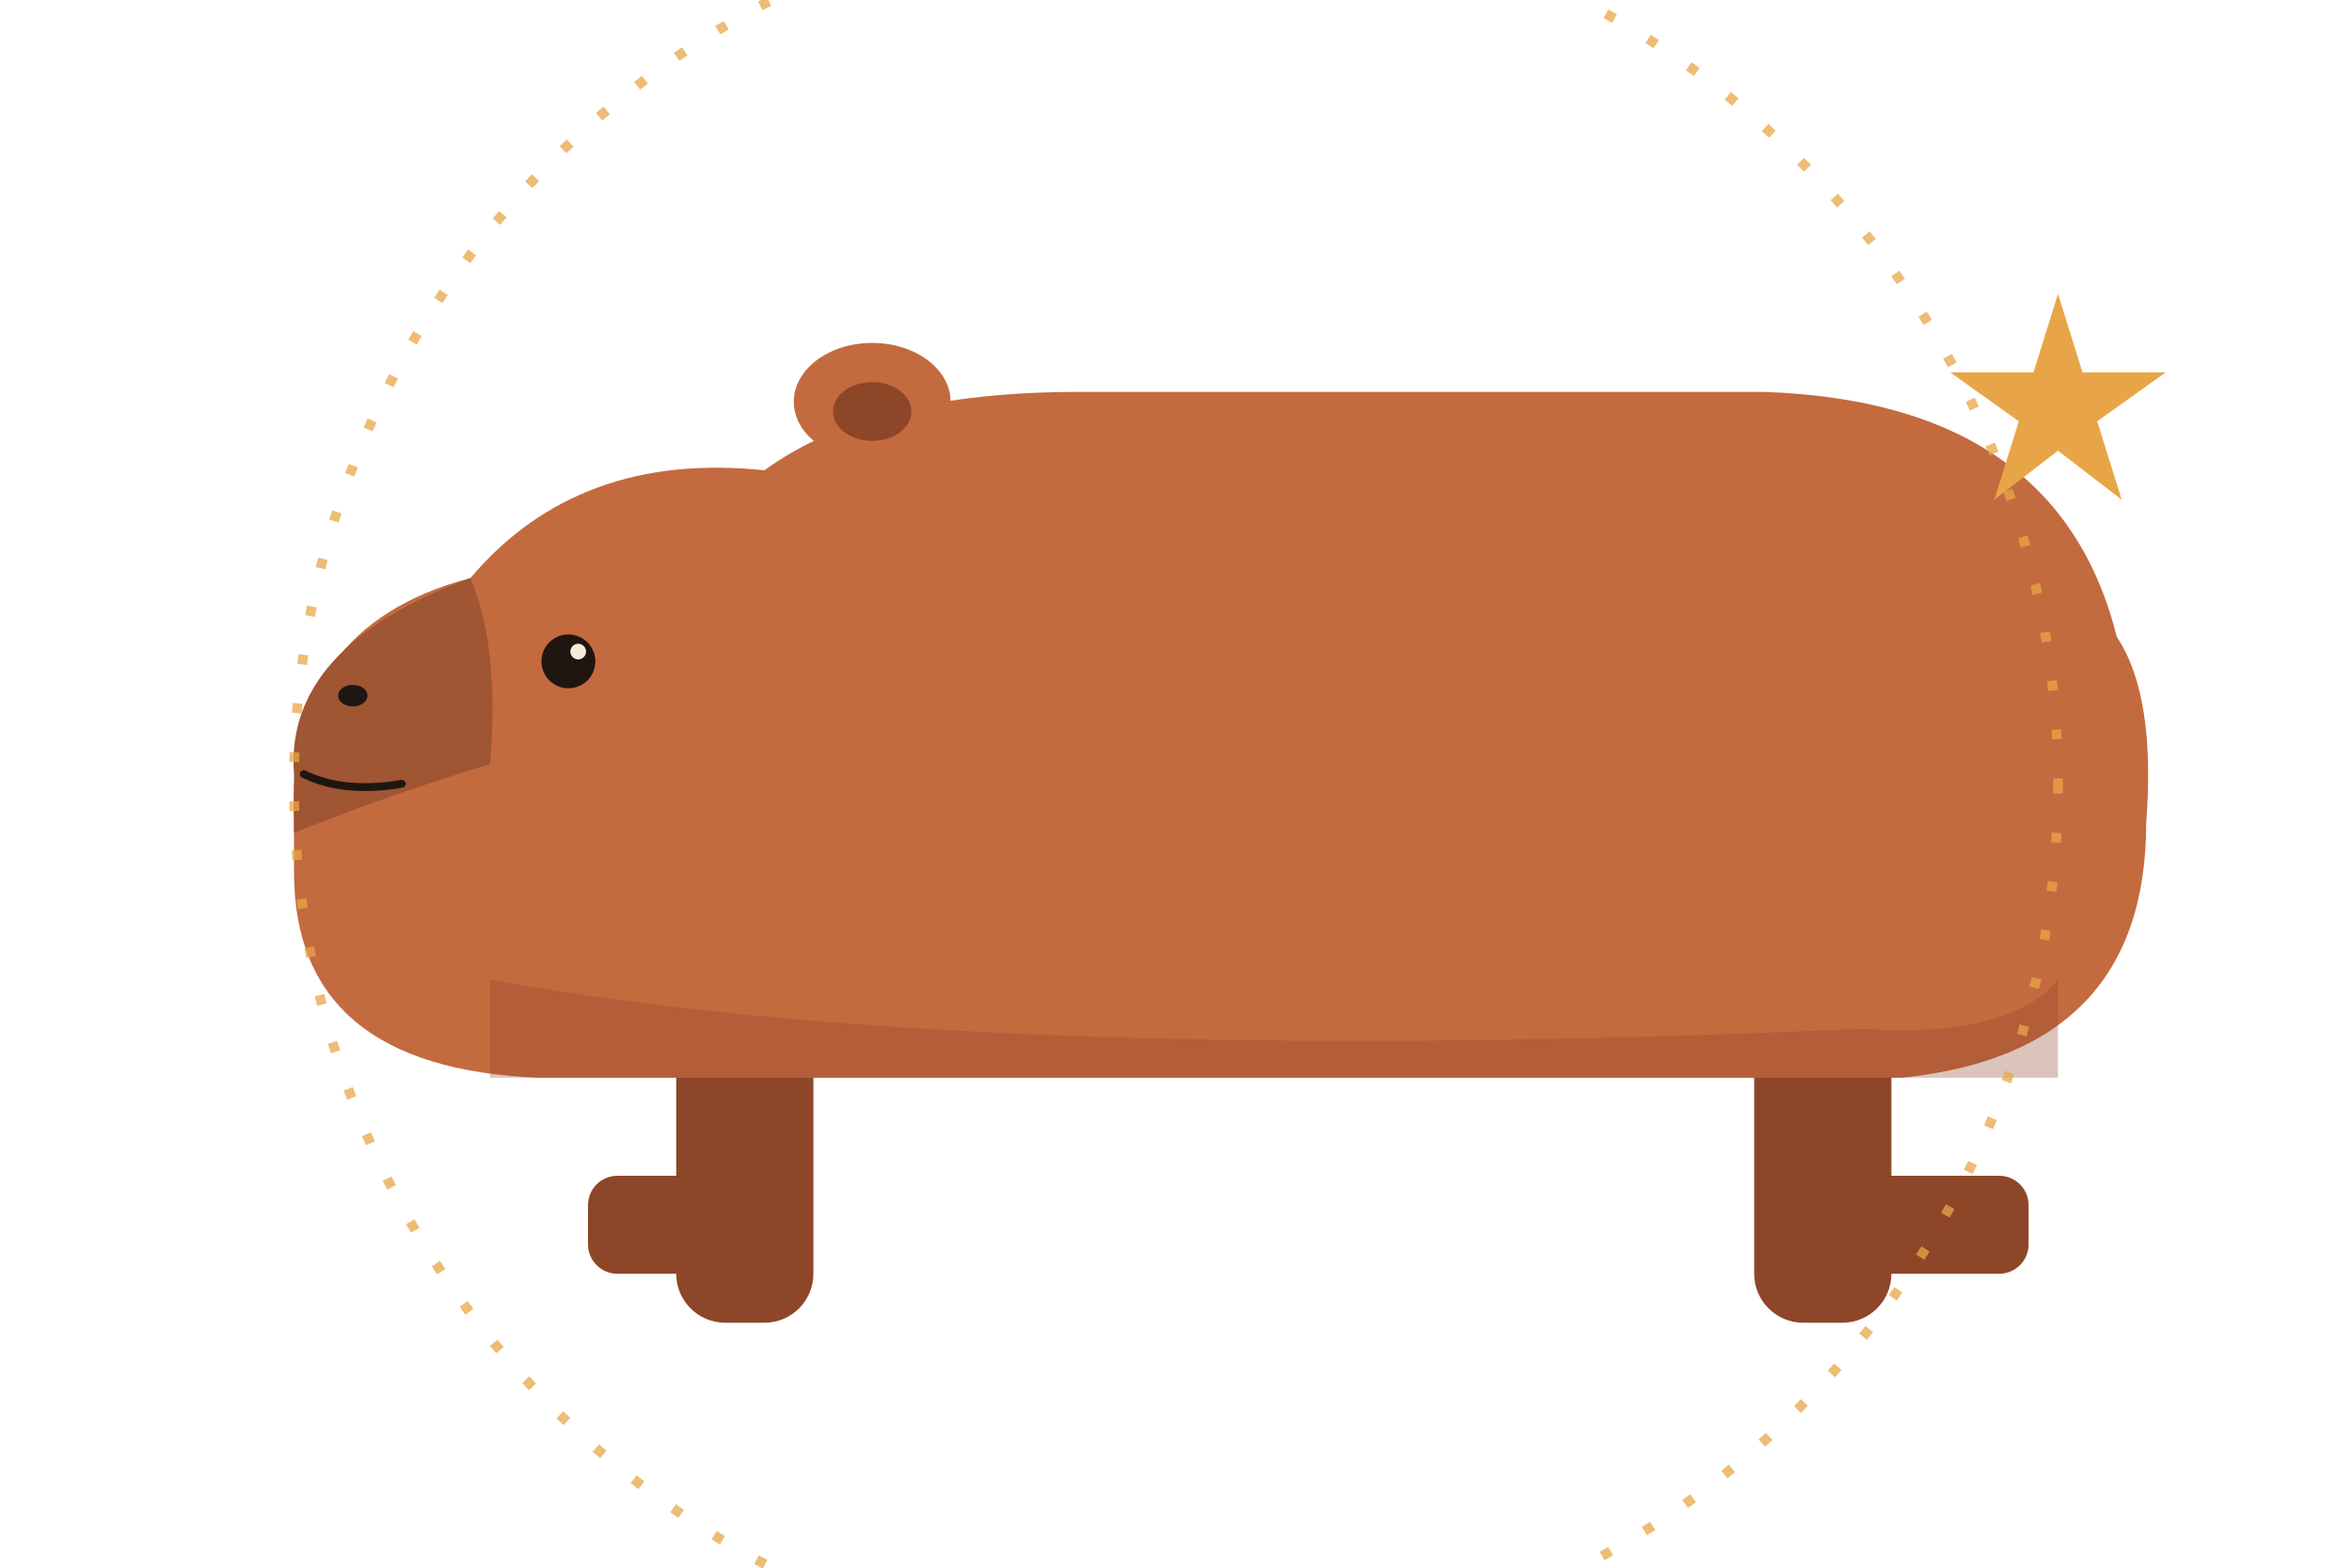
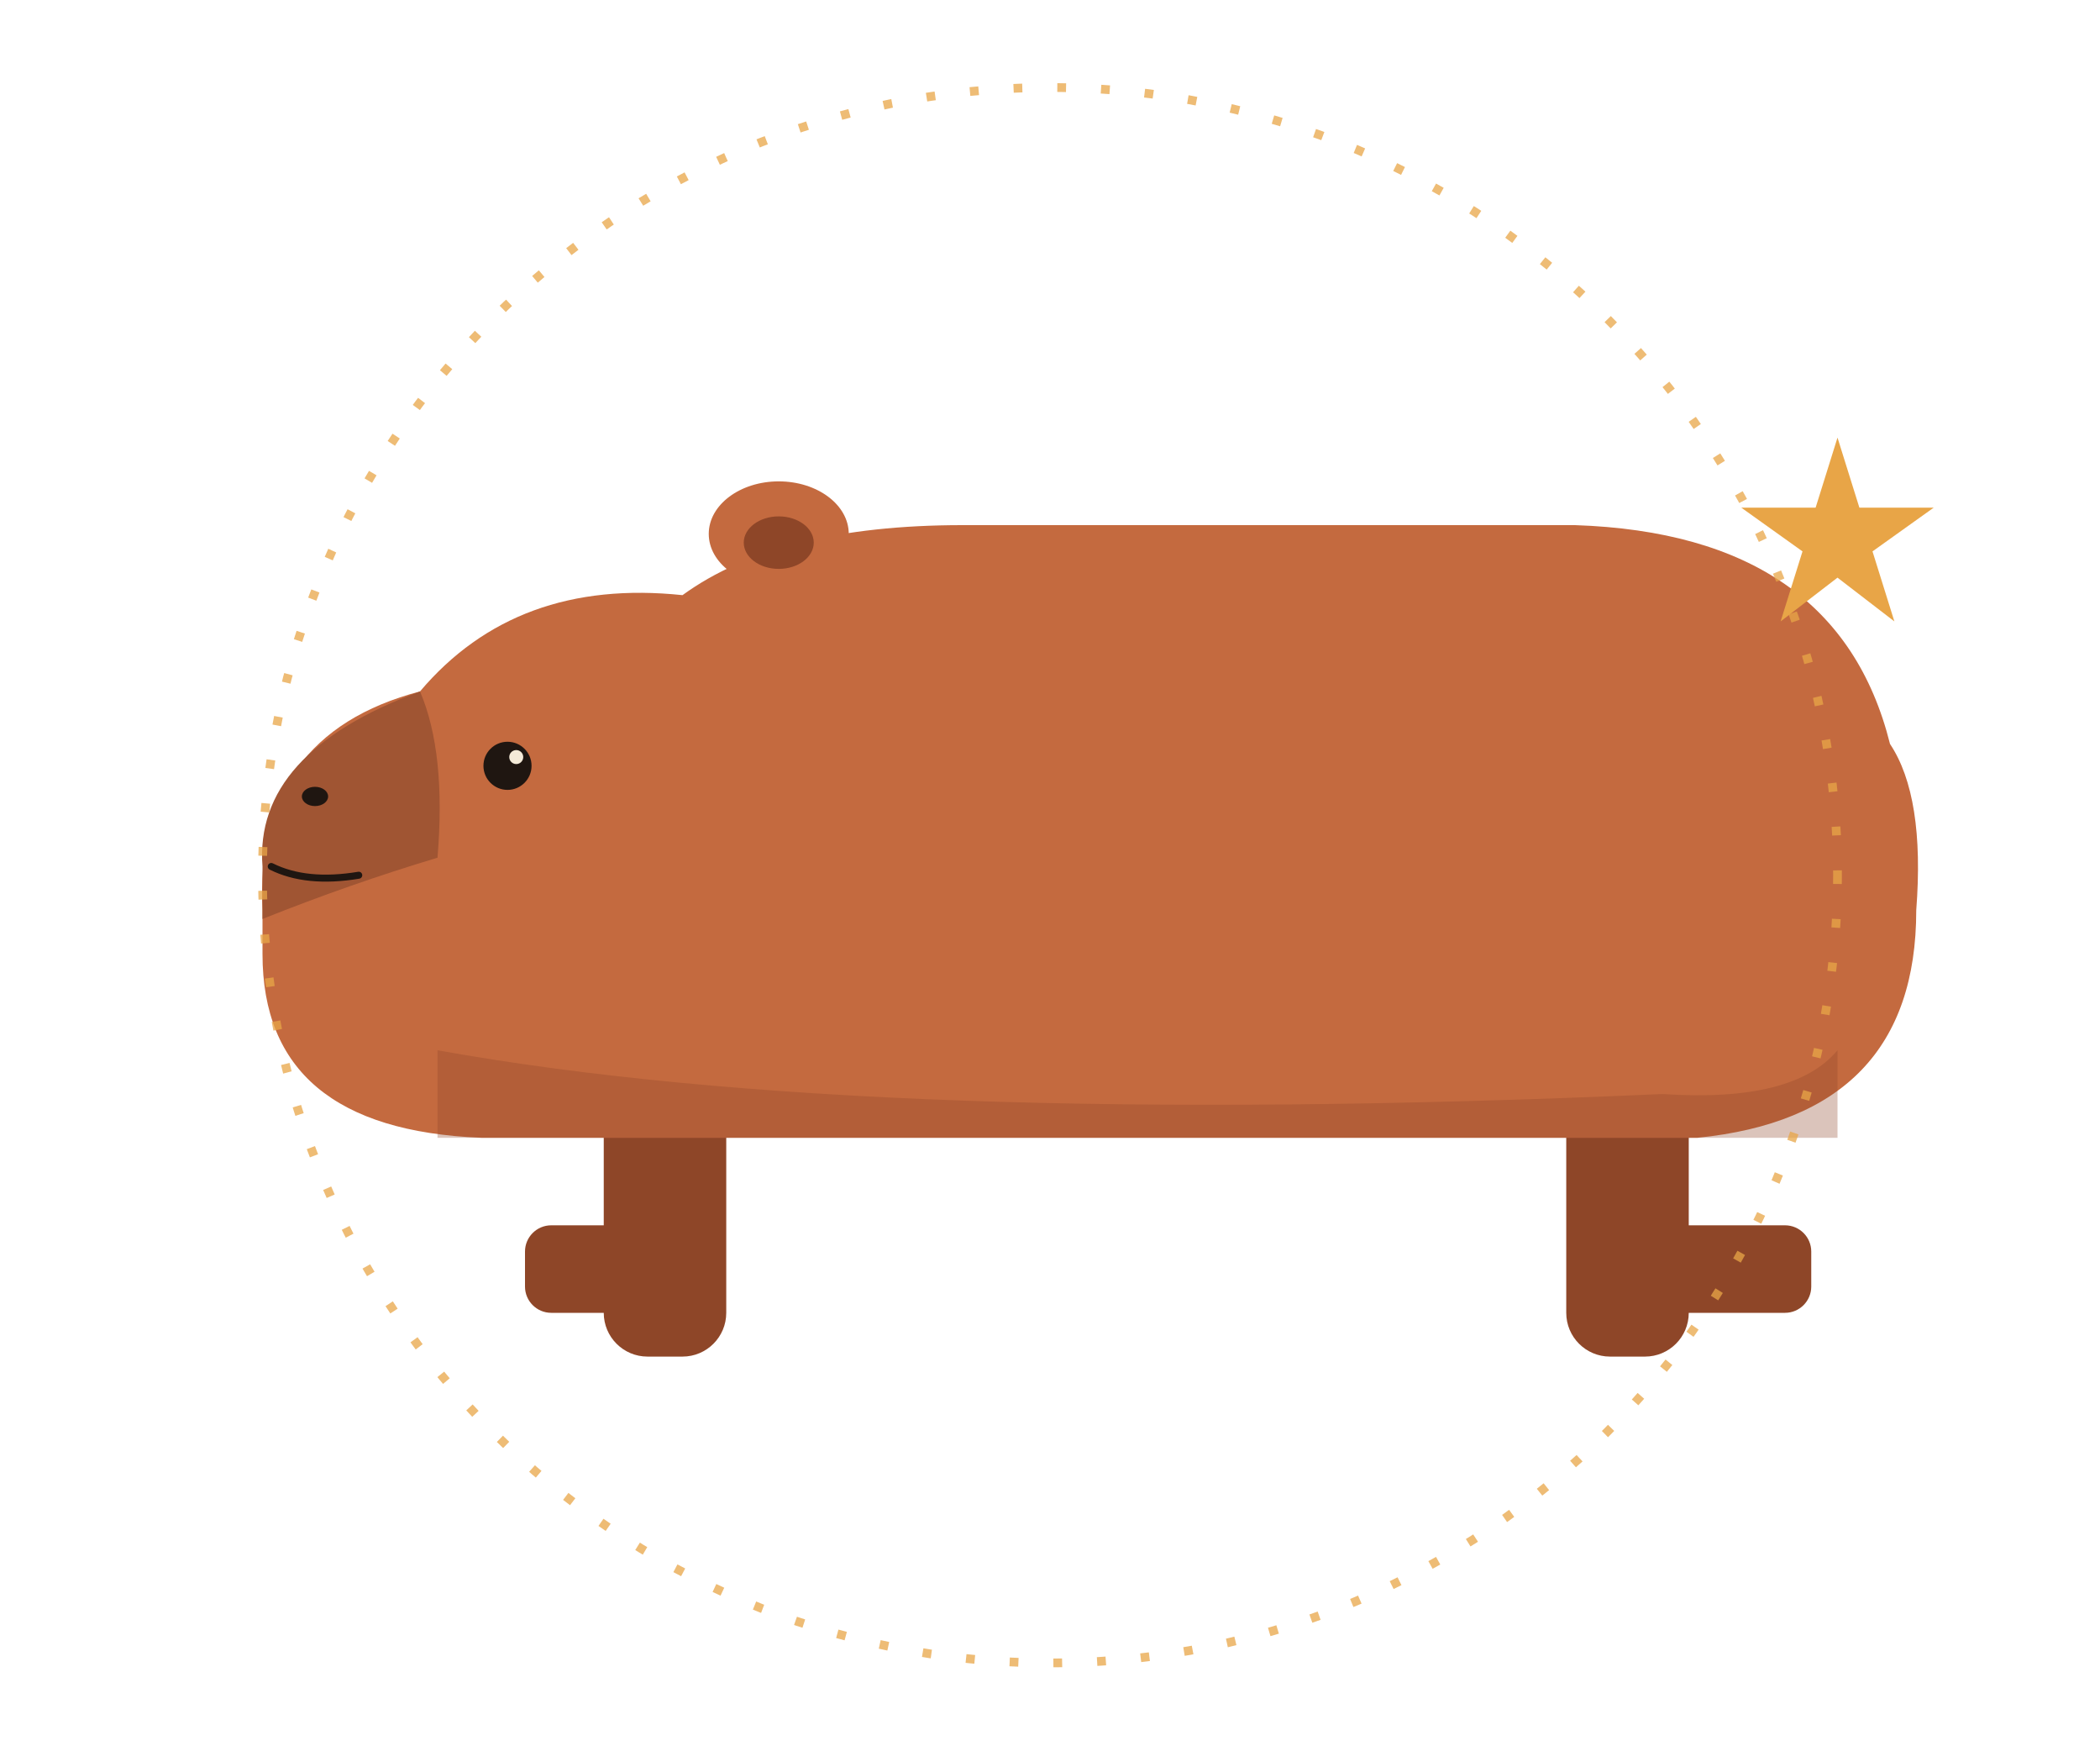
- <svg xmlns="http://www.w3.org/2000/svg" width="480" height="320" viewBox="0 0 480 320" role="img" aria-label="Capivara em pose heroica">
+ <svg xmlns="http://www.w3.org/2000/svg" width="480" height="400" viewBox="0 -40 480 400" role="img" aria-label="Capivara em pose heroica">
  <rect x="358" y="208" width="28" height="62" rx="10" fill="#8E4628" />
  <rect x="378" y="240" width="36" height="20" rx="6" fill="#8E4628" />
  <rect x="138" y="208" width="28" height="62" rx="10" fill="#8E4628" />
  <rect x="120" y="240" width="36" height="20" rx="6" fill="#8E4628" />
  <path d="M 60 168 Q 58 128 96 118 Q 118 92 156 96 Q 178 80 220 80 L 360 80 Q 420 82 432 130 Q 440 142 438 168 Q 438 215 388 220 L 110 220 Q 60 218 60 178 Z" fill="#C46A3F" />
  <path d="M 100 200 Q 200 218 380 210 Q 410 212 420 200 L 420 220 L 100 220 Z" fill="#8E4628" opacity=".32" />
  <path d="M 60 158 Q 58 132 96 118 Q 102 132 100 156 Q 80 162 60 170 Z" fill="#A05533" />
  <ellipse cx="178" cy="82" rx="16" ry="12" fill="#C46A3F" />
  <ellipse cx="178" cy="84" rx="8" ry="6" fill="#8E4628" />
  <circle cx="116" cy="135" r="5.5" fill="#1F1611" />
  <circle cx="118" cy="133" r="1.6" fill="#F4EAD8" />
  <ellipse cx="72" cy="142" rx="3" ry="2.2" fill="#1F1611" />
  <path d="M 62 158 Q 70 162 82 160" stroke="#1F1611" stroke-width="1.6" fill="none" stroke-linecap="round" />
  <g opacity="0.75">
    <circle cx="240" cy="160" r="180" fill="none" stroke="#E8A547" stroke-width="2" stroke-dasharray="2 8" />
  </g>
  <path d="M 420 60 L 425 76 L 442 76 L 428 86 L 433 102 L 420 92 L 407 102 L 412 86 L 398 76 L 415 76 Z" fill="#E8A547" />
</svg>
